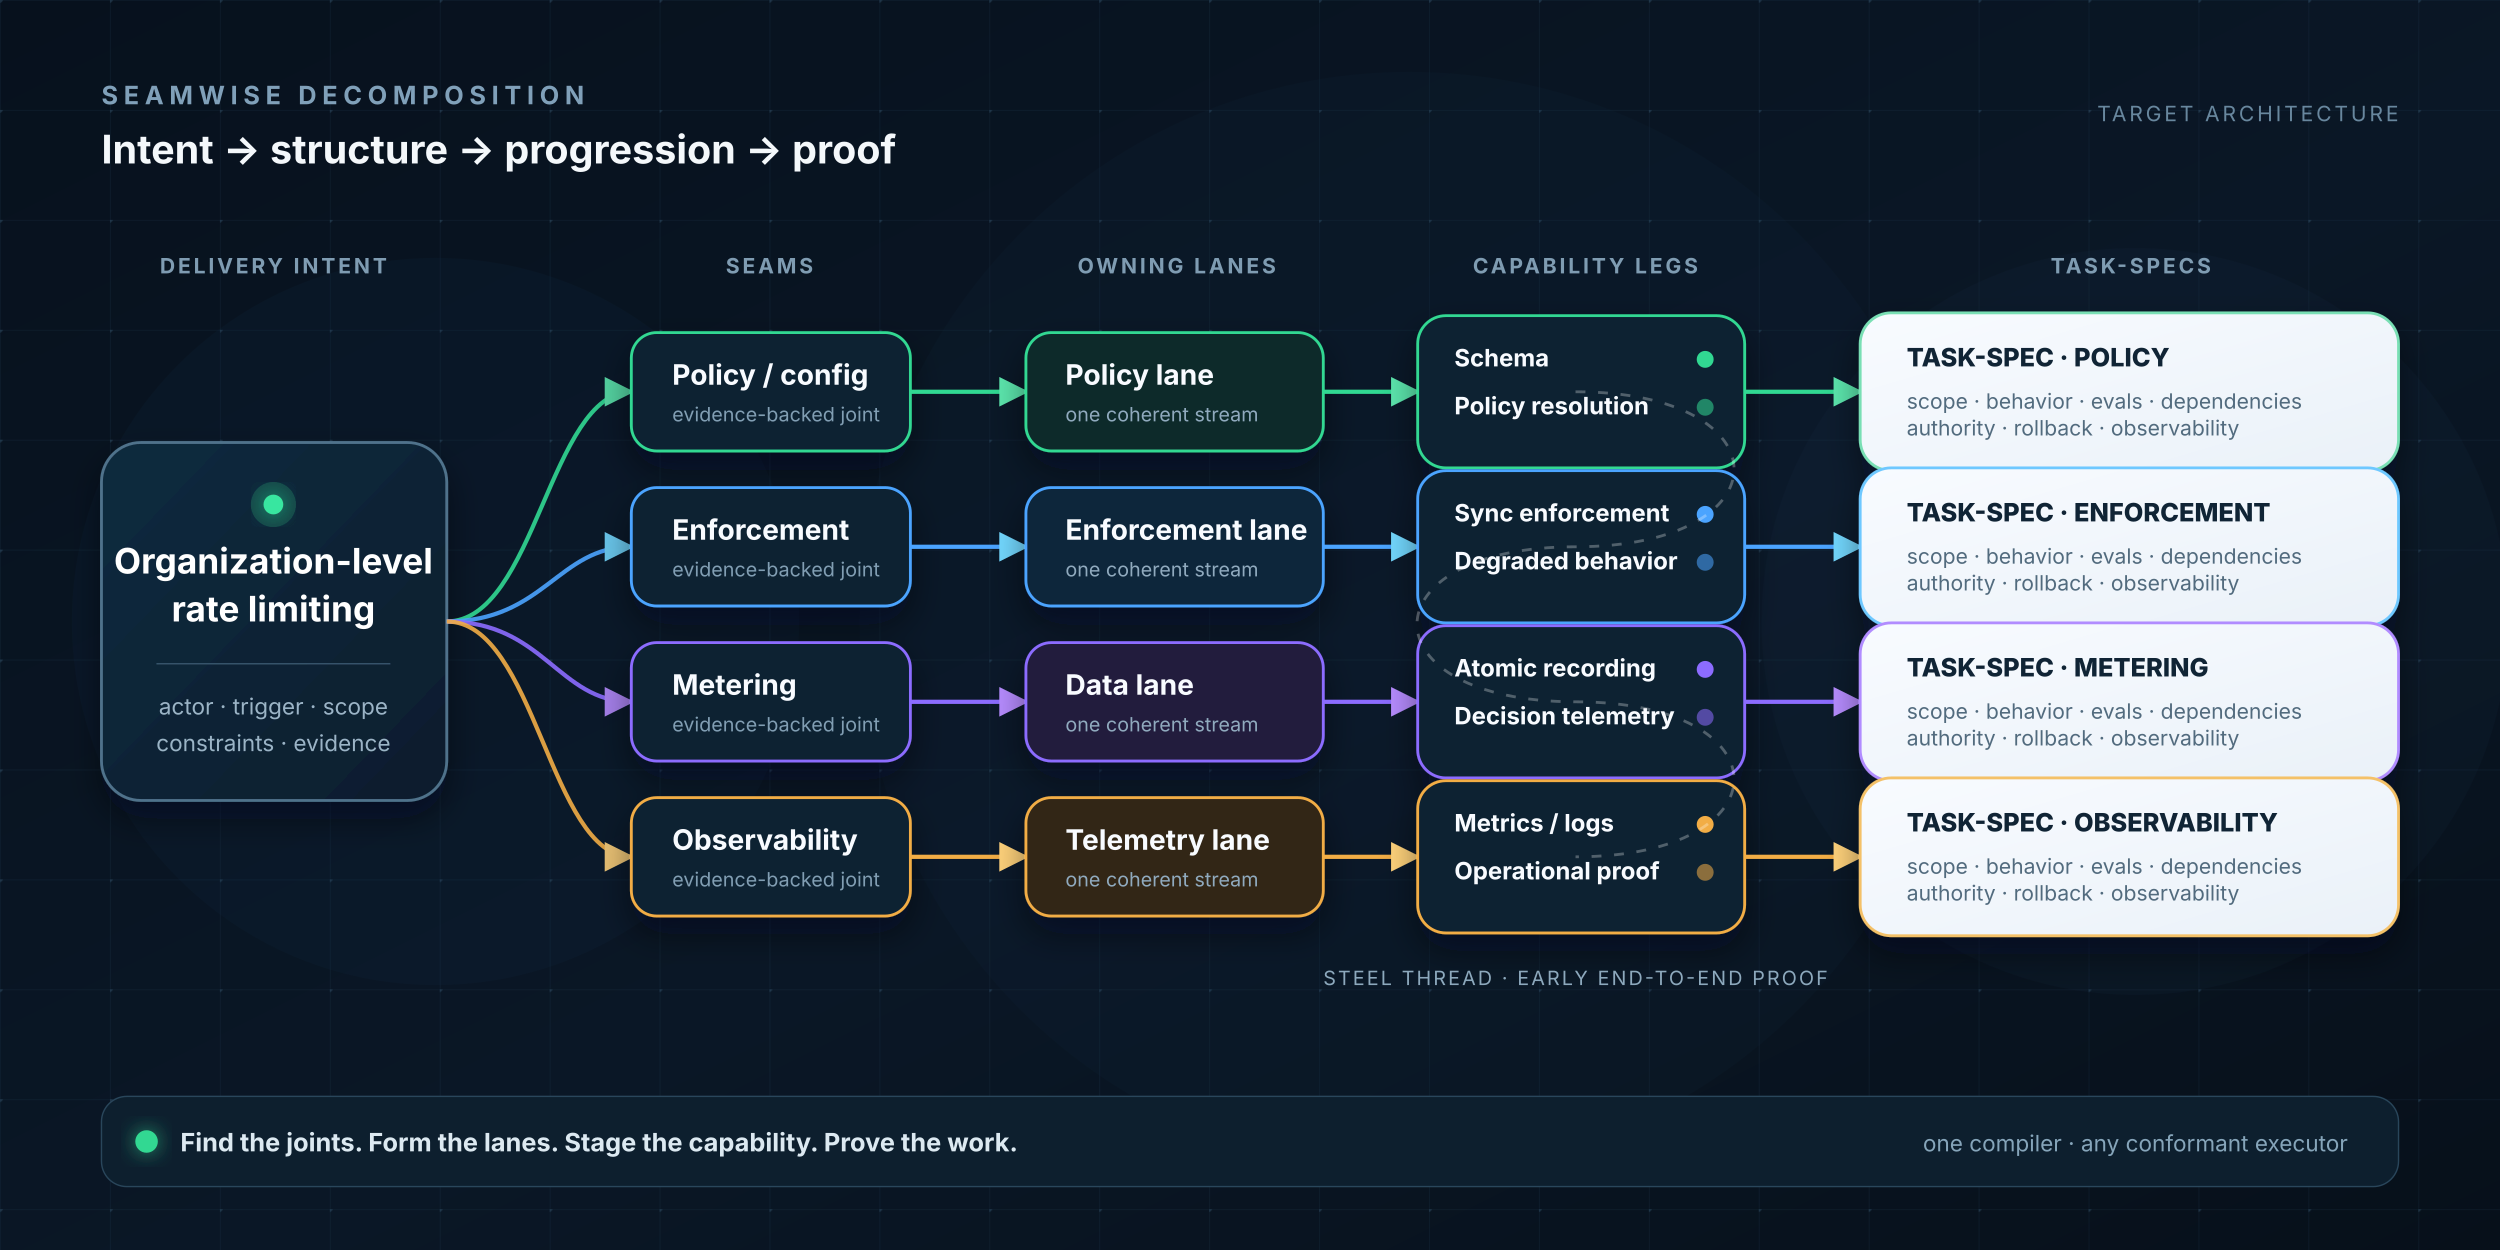
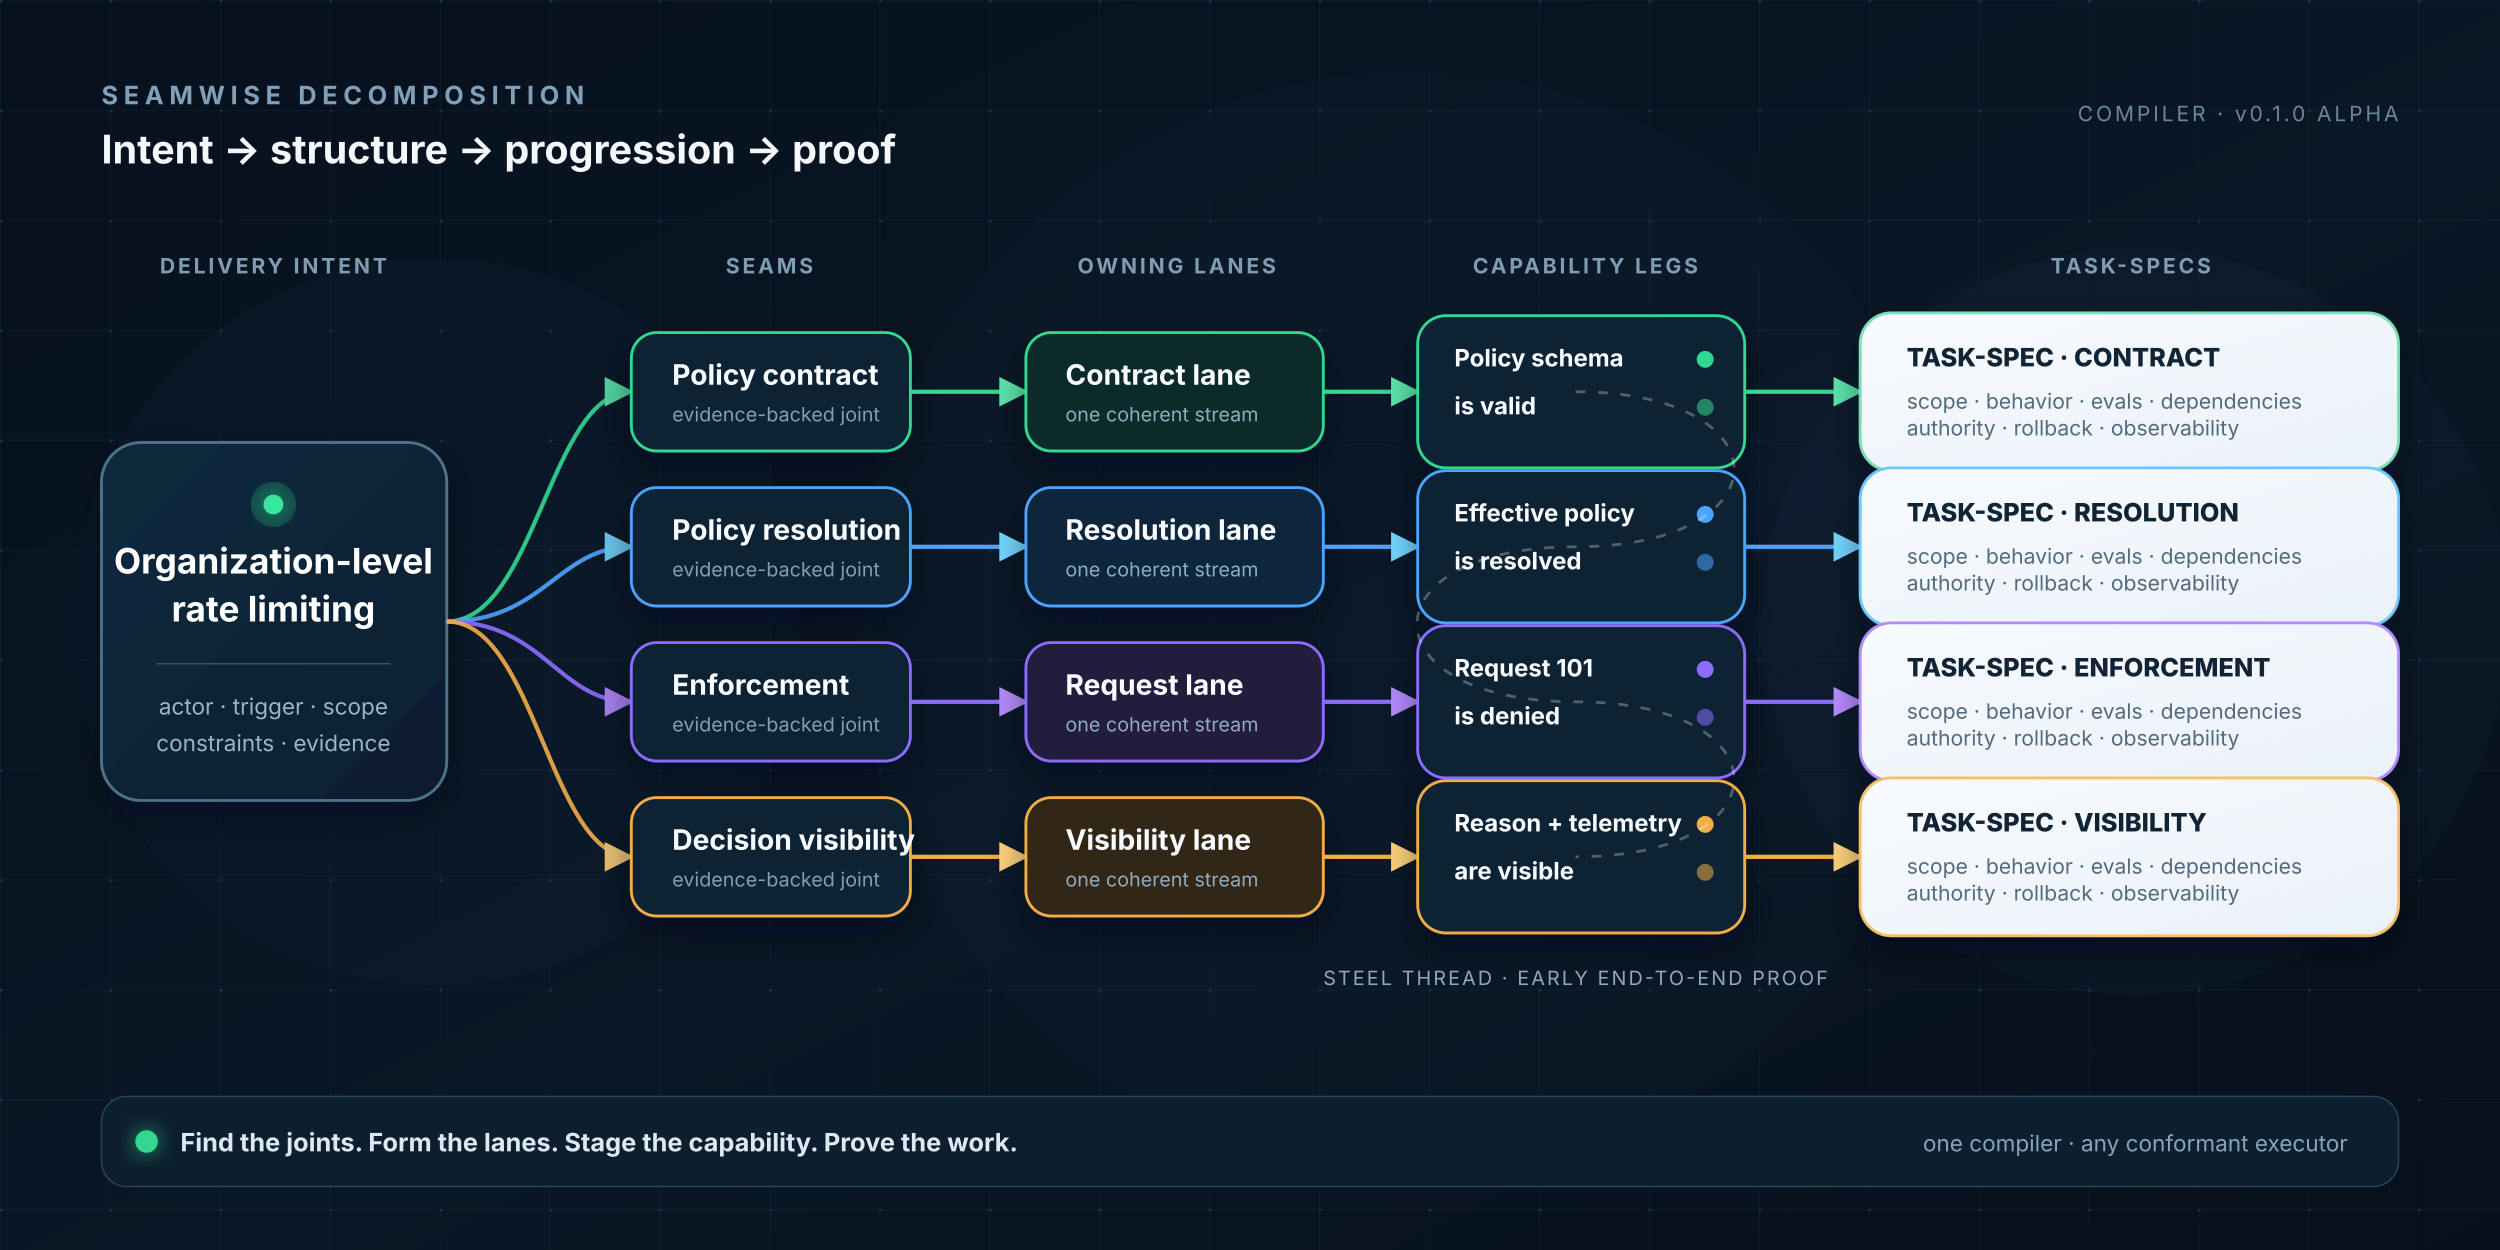
<svg xmlns="http://www.w3.org/2000/svg" width="1774" height="887" viewBox="0 0 1774 887" role="img" aria-labelledby="title desc">
  <defs>
    <linearGradient id="background" x1="0" y1="0" x2="1" y2="1">
      <stop offset="0" stop-color="#07111d" />
      <stop offset="0.55" stop-color="#0a1726" />
      <stop offset="1" stop-color="#07101a" />
    </linearGradient>
    <linearGradient id="intentFill" x1="0" y1="0" x2="1" y2="1">
      <stop offset="0" stop-color="#112b3f" />
      <stop offset="1" stop-color="#0b1d2d" />
    </linearGradient>
    <linearGradient id="taskFill" x1="0" y1="0" x2="1" y2="1">
      <stop offset="0" stop-color="#f8fbff" />
      <stop offset="1" stop-color="#eaf1f8" />
    </linearGradient>
    <linearGradient id="green" x1="0" y1="0" x2="1" y2="0">
      <stop offset="0" stop-color="#31d892" />
      <stop offset="1" stop-color="#74f0b9" />
    </linearGradient>
    <linearGradient id="blue" x1="0" y1="0" x2="1" y2="0">
      <stop offset="0" stop-color="#4ba4ff" />
      <stop offset="1" stop-color="#73d8ff" />
    </linearGradient>
    <linearGradient id="violet" x1="0" y1="0" x2="1" y2="0">
      <stop offset="0" stop-color="#8c6cff" />
      <stop offset="1" stop-color="#c18dff" />
    </linearGradient>
    <linearGradient id="amber" x1="0" y1="0" x2="1" y2="0">
      <stop offset="0" stop-color="#f2ad45" />
      <stop offset="1" stop-color="#ffd27b" />
    </linearGradient>
    <pattern id="grid" width="78" height="78" patternUnits="userSpaceOnUse">
      <path d="M 78 0 L 0 0 0 78" fill="none" stroke="#25415a" stroke-width="1" opacity="0.24" />
      <circle cx="0" cy="0" r="2" fill="#416681" opacity="0.32" />
    </pattern>
    <filter id="glowGreen" x="-60%" y="-60%" width="220%" height="220%">
      <feGaussianBlur stdDeviation="7" result="blur" />
      <feFlood flood-color="#31d892" flood-opacity="0.7" />
      <feComposite in2="blur" operator="in" />
      <feMerge>
        <feMergeNode />
        <feMergeNode in="SourceGraphic" />
      </feMerge>
    </filter>
    <filter id="glowBlue" x="-60%" y="-60%" width="220%" height="220%">
      <feGaussianBlur stdDeviation="7" result="blur" />
      <feFlood flood-color="#58b8ff" flood-opacity="0.65" />
      <feComposite in2="blur" operator="in" />
      <feMerge>
        <feMergeNode />
        <feMergeNode in="SourceGraphic" />
      </feMerge>
    </filter>
    <filter id="shadow" x="-30%" y="-30%" width="160%" height="170%">
      <feDropShadow dx="0" dy="12" stdDeviation="12" flood-color="#000713" flood-opacity="0.45" />
    </filter>
    <marker id="arrowGreen" viewBox="0 0 10 10" refX="9" refY="5" markerWidth="7" markerHeight="7" orient="auto-start-reverse">
      <path d="M 0 0 L 10 5 L 0 10 z" fill="#5ce6ad" />
    </marker>
    <marker id="arrowBlue" viewBox="0 0 10 10" refX="9" refY="5" markerWidth="7" markerHeight="7" orient="auto-start-reverse">
      <path d="M 0 0 L 10 5 L 0 10 z" fill="#73d8ff" />
    </marker>
    <marker id="arrowViolet" viewBox="0 0 10 10" refX="9" refY="5" markerWidth="7" markerHeight="7" orient="auto-start-reverse">
      <path d="M 0 0 L 10 5 L 0 10 z" fill="#b68cff" />
    </marker>
    <marker id="arrowAmber" viewBox="0 0 10 10" refX="9" refY="5" markerWidth="7" markerHeight="7" orient="auto-start-reverse">
      <path d="M 0 0 L 10 5 L 0 10 z" fill="#ffd27b" />
    </marker>
  </defs>
  <rect width="1774" height="887" fill="url(#background)" />
  <rect width="1774" height="887" fill="url(#grid)" />
  <circle cx="309" cy="441" r="258" fill="#13304b" opacity="0.13" />
  <circle cx="1000" cy="441" r="390" fill="#102c42" opacity="0.12" />
  <circle cx="1515" cy="441" r="265" fill="#1b2f4b" opacity="0.12" />
  <g font-family="Inter, ui-sans-serif, system-ui, -apple-system, BlinkMacSystemFont, Segoe UI, sans-serif">
    <text x="72" y="74" fill="#80a0b9" font-size="18" font-weight="700" letter-spacing="4">SEAMWISE DECOMPOSITION</text>
    <text x="72" y="116" fill="#f4f8fb" font-size="28" font-weight="720">Intent → structure → progression → proof</text>
-     <text x="1702" y="86" fill="#68879e" font-size="15" text-anchor="end" letter-spacing="2">TARGET ARCHITECTURE</text>
+     <text x="1702" y="86" fill="#68879e" font-size="15" text-anchor="end" letter-spacing="2">COMPILER · v0.1.0 ALPHA</text>
    <g fill="#7f9cb2" font-size="15" font-weight="700" letter-spacing="2">
      <text x="194" y="194" text-anchor="middle">DELIVERY INTENT</text>
      <text x="546" y="194" text-anchor="middle">SEAMS</text>
      <text x="835" y="194" text-anchor="middle">OWNING LANES</text>
      <text x="1125" y="194" text-anchor="middle">CAPABILITY LEGS</text>
      <text x="1512" y="194" text-anchor="middle">TASK-SPECS</text>
    </g>
    <g filter="url(#shadow)">
      <rect x="72" y="314" width="245" height="254" rx="28" fill="url(#intentFill)" stroke="#4f728b" stroke-width="2" />
      <circle cx="194" cy="358" r="16" fill="#2de092" opacity="0.18" />
      <circle cx="194" cy="358" r="7" fill="#39e6a0" filter="url(#glowGreen)" />
      <text x="194" y="407" fill="#ffffff" font-size="25" font-weight="750" text-anchor="middle">Organization-level</text>
      <text x="194" y="441" fill="#ffffff" font-size="25" font-weight="750" text-anchor="middle">rate limiting</text>
      <line x1="111" y1="471" x2="277" y2="471" stroke="#36556d" />
      <text x="194" y="507" fill="#9bb4c6" font-size="16" text-anchor="middle">actor · trigger · scope</text>
      <text x="194" y="533" fill="#9bb4c6" font-size="16" text-anchor="middle">constraints · evidence</text>
    </g>
    <path d="M317 441 C380 441 390 278 448 278" fill="none" stroke="#31d892" stroke-width="3" opacity="0.9" marker-end="url(#arrowGreen)" />
    <path d="M317 441 C386 441 396 388 448 388" fill="none" stroke="#4ba4ff" stroke-width="3" opacity="0.9" marker-end="url(#arrowBlue)" />
    <path d="M317 441 C386 441 396 498 448 498" fill="none" stroke="#8c6cff" stroke-width="3" opacity="0.9" marker-end="url(#arrowViolet)" />
    <path d="M317 441 C380 441 390 608 448 608" fill="none" stroke="#f2ad45" stroke-width="3" opacity="0.9" marker-end="url(#arrowAmber)" />
    <g filter="url(#shadow)">
      <rect x="448" y="236" width="198" height="84" rx="18" fill="#0d2030" stroke="#31d892" stroke-width="2" />
      <rect x="448" y="346" width="198" height="84" rx="18" fill="#0d2030" stroke="#4ba4ff" stroke-width="2" />
      <rect x="448" y="456" width="198" height="84" rx="18" fill="#0d2030" stroke="#8c6cff" stroke-width="2" />
      <rect x="448" y="566" width="198" height="84" rx="18" fill="#0d2030" stroke="#f2ad45" stroke-width="2" />
    </g>
    <g fill="#f8fbff" font-size="20" font-weight="700">
-       <text x="477" y="273">Policy / config</text>
-       <text x="477" y="383">Enforcement</text>
-       <text x="477" y="493">Metering</text>
-       <text x="477" y="603">Observability</text>
+       <text x="477" y="273">Policy contract</text>
+       <text x="477" y="383">Policy resolution</text>
+       <text x="477" y="493">Enforcement</text>
+       <text x="477" y="603">Decision visibility</text>
    </g>
    <g fill="#819eb3" font-size="14">
      <text x="477" y="299">evidence-backed joint</text>
      <text x="477" y="409">evidence-backed joint</text>
      <text x="477" y="519">evidence-backed joint</text>
      <text x="477" y="629">evidence-backed joint</text>
    </g>
    <g fill="none" stroke-width="3">
      <path d="M646 278 H728" stroke="#31d892" marker-end="url(#arrowGreen)" />
      <path d="M646 388 H728" stroke="#4ba4ff" marker-end="url(#arrowBlue)" />
      <path d="M646 498 H728" stroke="#8c6cff" marker-end="url(#arrowViolet)" />
      <path d="M646 608 H728" stroke="#f2ad45" marker-end="url(#arrowAmber)" />
    </g>
    <g filter="url(#shadow)">
      <rect x="728" y="236" width="211" height="84" rx="18" fill="#102b2b" stroke="#31d892" stroke-width="2" />
      <rect x="728" y="346" width="211" height="84" rx="18" fill="#10253a" stroke="#4ba4ff" stroke-width="2" />
      <rect x="728" y="456" width="211" height="84" rx="18" fill="#231e3c" stroke="#8c6cff" stroke-width="2" />
      <rect x="728" y="566" width="211" height="84" rx="18" fill="#302619" stroke="#f2ad45" stroke-width="2" />
    </g>
    <g fill="#f8fbff" font-size="20" font-weight="700">
-       <text x="756" y="273">Policy lane</text>
-       <text x="756" y="383">Enforcement lane</text>
-       <text x="756" y="493">Data lane</text>
-       <text x="756" y="603">Telemetry lane</text>
+       <text x="756" y="273">Contract lane</text>
+       <text x="756" y="383">Resolution lane</text>
+       <text x="756" y="493">Request lane</text>
+       <text x="756" y="603">Visibility lane</text>
    </g>
    <g fill="#90aabe" font-size="14">
      <text x="756" y="299">one coherent stream</text>
      <text x="756" y="409">one coherent stream</text>
      <text x="756" y="519">one coherent stream</text>
      <text x="756" y="629">one coherent stream</text>
    </g>
    <g fill="none" stroke-width="3">
      <path d="M939 278 H1006" stroke="#31d892" marker-end="url(#arrowGreen)" />
      <path d="M939 388 H1006" stroke="#4ba4ff" marker-end="url(#arrowBlue)" />
      <path d="M939 498 H1006" stroke="#8c6cff" marker-end="url(#arrowViolet)" />
      <path d="M939 608 H1006" stroke="#f2ad45" marker-end="url(#arrowAmber)" />
    </g>
    <g filter="url(#shadow)">
      <rect x="1006" y="224" width="232" height="108" rx="20" fill="#0d2030" stroke="#31d892" stroke-width="2" />
      <rect x="1006" y="334" width="232" height="108" rx="20" fill="#0d2030" stroke="#4ba4ff" stroke-width="2" />
      <rect x="1006" y="444" width="232" height="108" rx="20" fill="#0d2030" stroke="#8c6cff" stroke-width="2" />
      <rect x="1006" y="554" width="232" height="108" rx="20" fill="#0d2030" stroke="#f2ad45" stroke-width="2" />
    </g>
    <g fill="#f8fbff" font-size="17" font-weight="700">
-       <text x="1032" y="260">Schema</text>
-       <text x="1032" y="294">Policy resolution</text>
-       <text x="1032" y="370">Sync enforcement</text>
-       <text x="1032" y="404">Degraded behavior</text>
-       <text x="1032" y="480">Atomic recording</text>
-       <text x="1032" y="514">Decision telemetry</text>
-       <text x="1032" y="590">Metrics / logs</text>
-       <text x="1032" y="624">Operational proof</text>
+       <text x="1032" y="260">Policy schema</text>
+       <text x="1032" y="294">is valid</text>
+       <text x="1032" y="370">Effective policy</text>
+       <text x="1032" y="404">is resolved</text>
+       <text x="1032" y="480">Request 101</text>
+       <text x="1032" y="514">is denied</text>
+       <text x="1032" y="590">Reason + telemetry</text>
+       <text x="1032" y="624">are visible</text>
    </g>
    <g fill="#829fb5">
      <circle cx="1210" cy="255" r="6" fill="#31d892" />
      <circle cx="1210" cy="289" r="6" fill="#31d892" opacity="0.55" />
      <circle cx="1210" cy="365" r="6" fill="#4ba4ff" />
      <circle cx="1210" cy="399" r="6" fill="#4ba4ff" opacity="0.55" />
      <circle cx="1210" cy="475" r="6" fill="#8c6cff" />
      <circle cx="1210" cy="509" r="6" fill="#8c6cff" opacity="0.55" />
      <circle cx="1210" cy="585" r="6" fill="#f2ad45" />
      <circle cx="1210" cy="619" r="6" fill="#f2ad45" opacity="0.55" />
    </g>
    <g fill="none" stroke-width="3">
      <path d="M1238 278 H1320" stroke="#31d892" marker-end="url(#arrowGreen)" />
      <path d="M1238 388 H1320" stroke="#4ba4ff" marker-end="url(#arrowBlue)" />
      <path d="M1238 498 H1320" stroke="#8c6cff" marker-end="url(#arrowViolet)" />
      <path d="M1238 608 H1320" stroke="#f2ad45" marker-end="url(#arrowAmber)" />
    </g>
    <g filter="url(#shadow)">
      <rect x="1320" y="222" width="382" height="112" rx="22" fill="url(#taskFill)" stroke="#79dfb4" stroke-width="2" />
      <rect x="1320" y="332" width="382" height="112" rx="22" fill="url(#taskFill)" stroke="#6ec8ff" stroke-width="2" />
      <rect x="1320" y="442" width="382" height="112" rx="22" fill="url(#taskFill)" stroke="#b18cff" stroke-width="2" />
      <rect x="1320" y="552" width="382" height="112" rx="22" fill="url(#taskFill)" stroke="#f4c168" stroke-width="2" />
    </g>
    <g fill="#102435" font-size="18" font-weight="760">
-       <text x="1353" y="260">TASK-SPEC · POLICY</text>
-       <text x="1353" y="370">TASK-SPEC · ENFORCEMENT</text>
-       <text x="1353" y="480">TASK-SPEC · METERING</text>
-       <text x="1353" y="590">TASK-SPEC · OBSERVABILITY</text>
+       <text x="1353" y="260">TASK-SPEC · CONTRACT</text>
+       <text x="1353" y="370">TASK-SPEC · RESOLUTION</text>
+       <text x="1353" y="480">TASK-SPEC · ENFORCEMENT</text>
+       <text x="1353" y="590">TASK-SPEC · VISIBILITY</text>
    </g>
    <g fill="#526b7e" font-size="15">
      <text x="1353" y="290">scope · behavior · evals · dependencies</text>
      <text x="1353" y="309">authority · rollback · observability</text>
      <text x="1353" y="400">scope · behavior · evals · dependencies</text>
      <text x="1353" y="419">authority · rollback · observability</text>
      <text x="1353" y="510">scope · behavior · evals · dependencies</text>
      <text x="1353" y="529">authority · rollback · observability</text>
      <text x="1353" y="620">scope · behavior · evals · dependencies</text>
      <text x="1353" y="639">authority · rollback · observability</text>
    </g>
    <path d="M1118 278 C1268 278 1268 388 1118 388 C968 388 968 498 1118 498 C1268 498 1268 608 1118 608" fill="none" stroke="#ffffff" stroke-width="2" stroke-dasharray="7 9" opacity="0.28" />
    <text x="1118" y="699" fill="#8da9bd" font-size="14" text-anchor="middle" letter-spacing="1.5">STEEL THREAD · EARLY END-TO-END PROOF</text>
    <g transform="translate(72 778)">
      <rect width="1630" height="64" rx="18" fill="#0d1f2e" stroke="#29465b" />
      <circle cx="32" cy="32" r="8" fill="#31d892" filter="url(#glowGreen)" />
      <text x="56" y="39" fill="#dce9f1" font-size="18" font-weight="650">
        Find the joints. Form the lanes. Stage the capability. Prove the work.
      </text>
      <text x="1594" y="39" fill="#86a5ba" font-size="16" text-anchor="end">
        one compiler · any conformant executor
      </text>
    </g>
  </g>
</svg>
